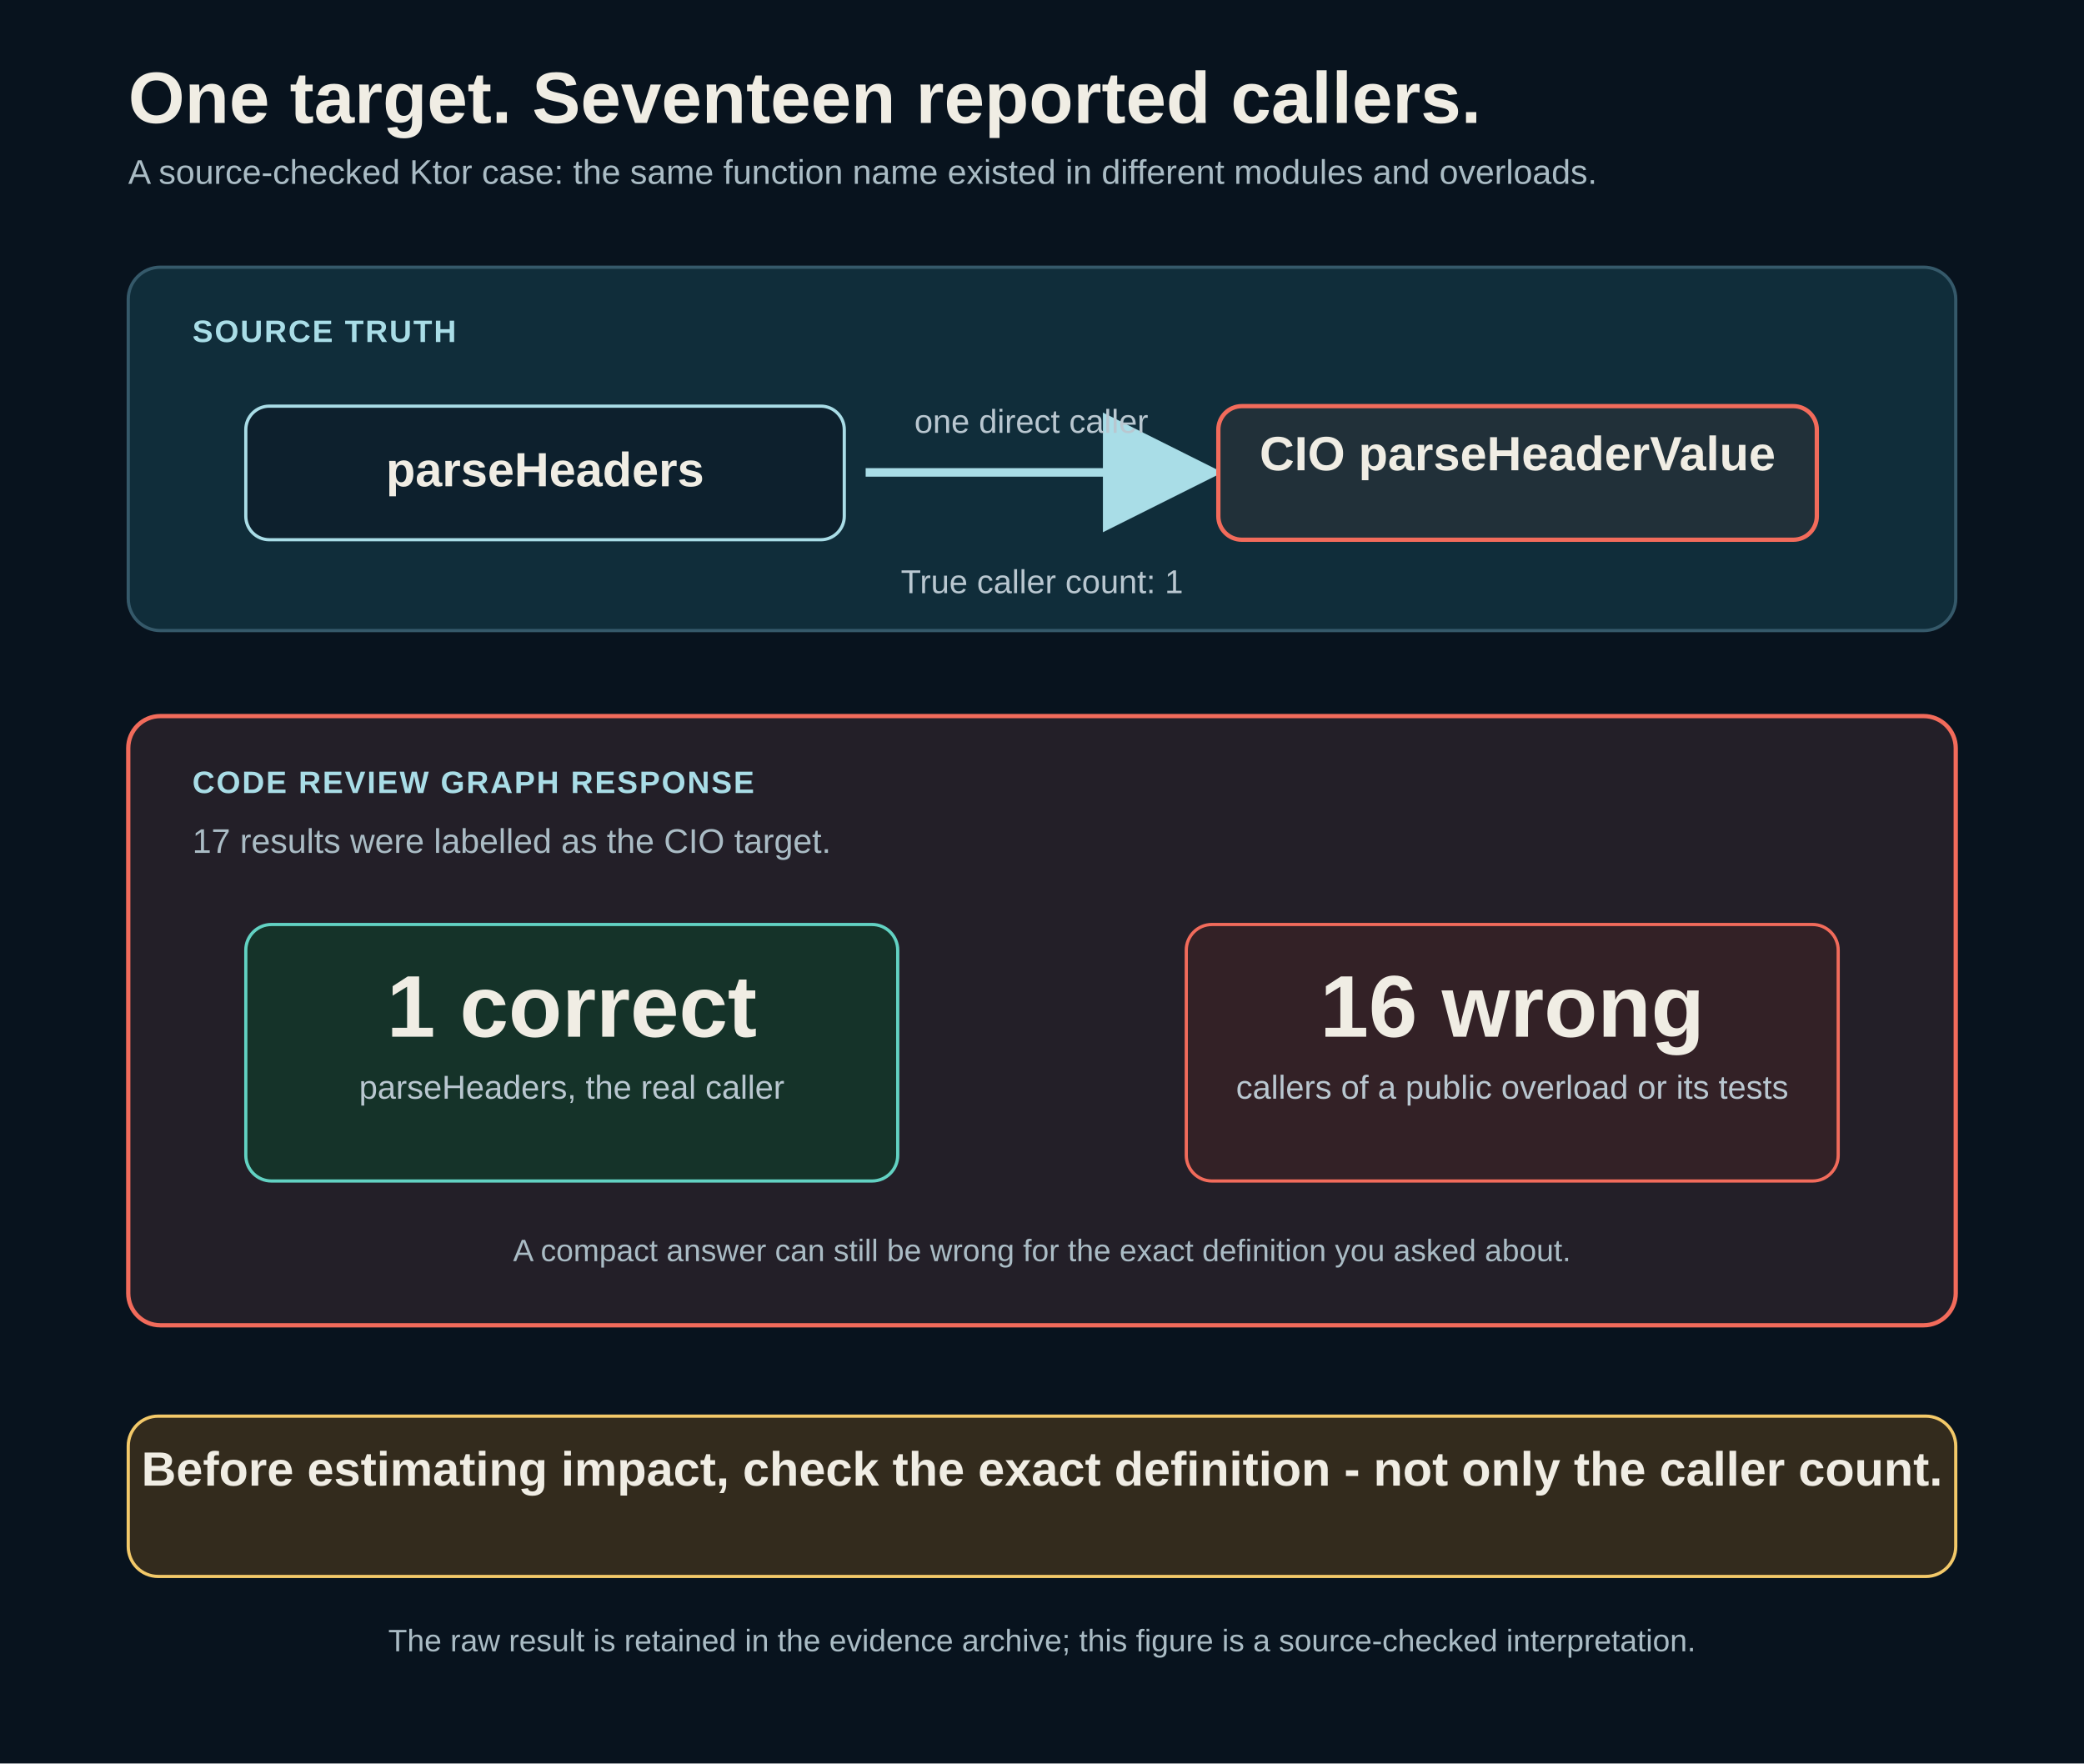
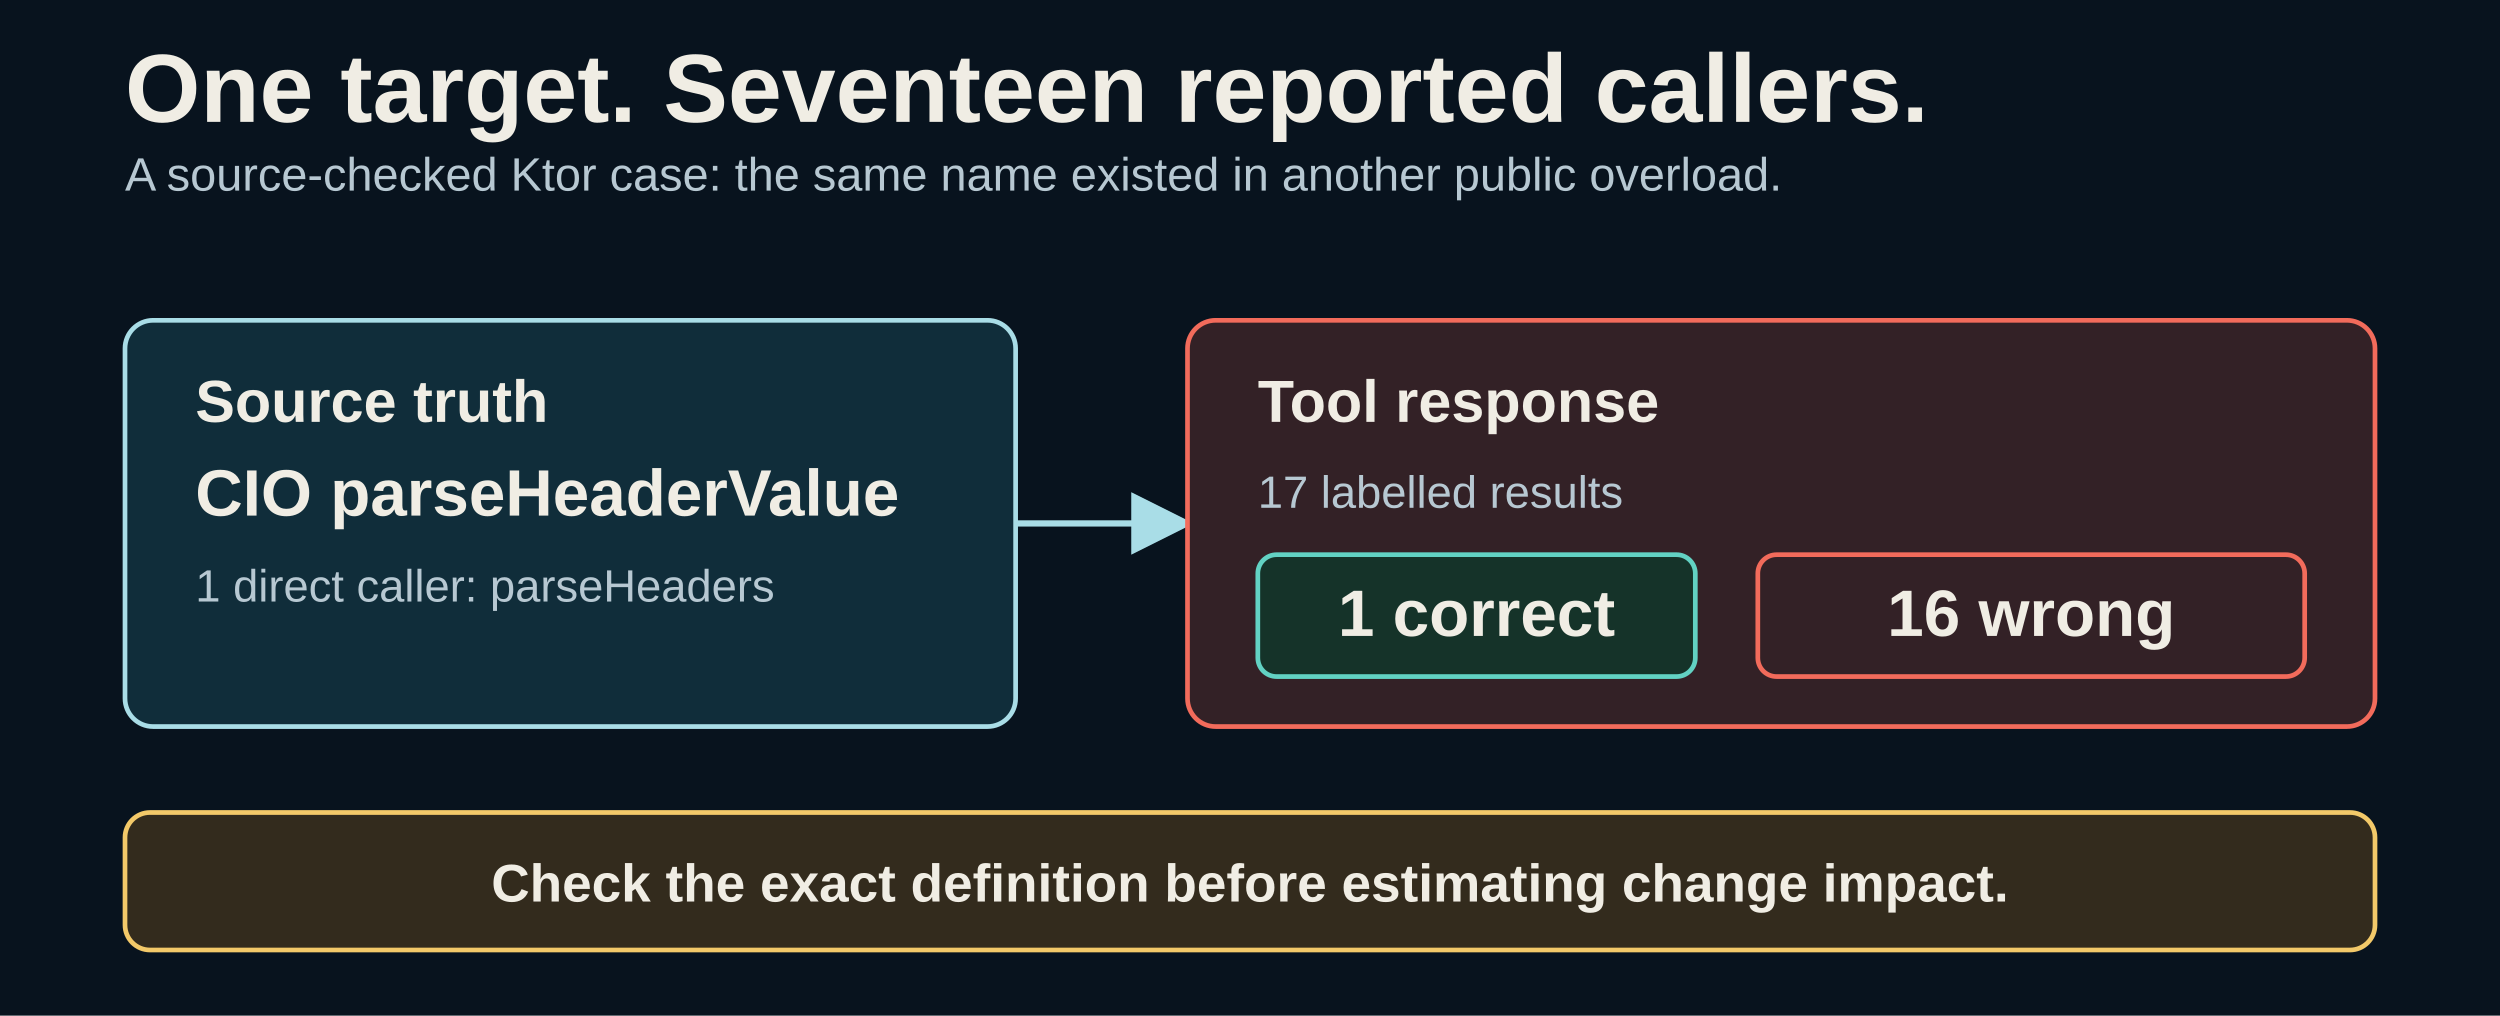
- <svg xmlns="http://www.w3.org/2000/svg" width="1950" height="1650" viewBox="0 0 1950 1650" role="img" aria-labelledby="title desc">
-   <style>
-     .title { fill:#F0EDE4; font-family:Arial, Helvetica, sans-serif; font-size:68px; font-weight:700; }
-     .sub { fill:#AABCC5; font-family:Arial, Helvetica, sans-serif; font-size:32px; }
-     .eyebrow { fill:#A9DDE7; font-family:Arial, Helvetica, sans-serif; font-size:29px; font-weight:700; letter-spacing:1.5px; }
-     .node { fill:#F0EDE4; font-family:Arial, Helvetica, sans-serif; font-size:45px; font-weight:700; text-anchor:middle; }
-     .edge { fill:#B9C7D0; font-family:Arial, Helvetica, sans-serif; font-size:31px; text-anchor:middle; }
-     .metric { fill:#F0EDE4; font-family:Arial, Helvetica, sans-serif; font-size:82px; font-weight:700; text-anchor:middle; }
-     .metriclabel { fill:#B9C7D0; font-family:Arial, Helvetica, sans-serif; font-size:31px; text-anchor:middle; }
-     .conclusion { fill:#F0EDE4; font-family:Arial, Helvetica, sans-serif; font-size:45px; font-weight:700; text-anchor:middle; }
-     .foot { fill:#AABCC5; font-family:Arial, Helvetica, sans-serif; font-size:29px; text-anchor:middle; }
-   </style>
-   <rect width="1950" height="1650" fill="#08131E" />
-   <text x="120" y="115" class="title">One target. Seventeen reported callers.</text>
-   <text x="120" y="172" class="sub">A source-checked Ktor case: the same function name existed in different modules and overloads.</text>
-   <rect x="120" y="250" width="1710" height="340" rx="30" fill="#102D3A" stroke="#35596A" stroke-width="3" />
-   <text x="180" y="320" class="eyebrow">SOURCE TRUTH</text>
-   <rect x="230" y="380" width="560" height="125" rx="22" fill="#0D202D" stroke="#A9DDE7" stroke-width="3" />
-   <text x="510" y="455" class="node">parseHeaders</text>
-   <path d="M810 442 H1120" fill="none" stroke="#A9DDE7" stroke-width="8" marker-end="url(#arrow)" />
-   <text x="965" y="405" class="edge">one direct caller</text>
-   <rect x="1140" y="380" width="560" height="125" rx="22" fill="#213039" stroke="#F26B5B" stroke-width="4" />
-   <text x="1420" y="440" class="node">CIO parseHeaderValue</text>
-   <text x="975" y="555" class="edge">True caller count: 1</text>
+ <svg xmlns="http://www.w3.org/2000/svg" width="1600" height="650" viewBox="0 0 1600 650" role="img" aria-labelledby="title desc">
  <defs>
-     <marker id="arrow" markerWidth="14" markerHeight="14" refX="11" refY="7" orient="auto">
-       <path d="M0,0 L14,7 L0,14 Z" fill="#A9DDE7" />
+     <marker id="arrow" markerWidth="10" markerHeight="10" refX="9" refY="5" orient="auto">
+       <path d="M0,0 L10,5 L0,10 Z" fill="#A9DDE7" />
    </marker>
+     <style>
+       .title { font-family: Arial, Helvetica, sans-serif; font-size: 62px; font-weight: 700; fill: #F0EDE4; }
+       .subtitle { font-family: Arial, Helvetica, sans-serif; font-size: 30px; font-weight: 400; fill: #B7C8D2; }
+       .card-title { font-family: Arial, Helvetica, sans-serif; font-size: 38px; font-weight: 700; fill: #F0EDE4; }
+       .card-body { font-family: Arial, Helvetica, sans-serif; font-size: 29px; font-weight: 400; fill: #B7C8D2; }
+       .metric { font-family: Arial, Helvetica, sans-serif; font-size: 68px; font-weight: 700; fill: #F0EDE4; }
+       .metric-small { font-family: Arial, Helvetica, sans-serif; font-size: 42px; font-weight: 700; fill: #F0EDE4; }
+       .note { font-family: Arial, Helvetica, sans-serif; font-size: 34px; font-weight: 700; fill: #F0EDE4; }
+       .small-note { font-family: Arial, Helvetica, sans-serif; font-size: 27px; font-weight: 400; fill: #B7C8D2; }
+       .box { stroke-width: 3; }
+       .arrow { fill: none; stroke: #A9DDE7; stroke-width: 4; marker-end: url(#arrow); }
+       .rule { stroke: #577581; stroke-width: 2; }
+     </style>
  </defs>
-   <rect x="120" y="670" width="1710" height="570" rx="30" fill="#231F28" stroke="#F26B5B" stroke-width="4" />
-   <text x="180" y="742" fill="#F26B5B" class="eyebrow">CODE REVIEW GRAPH RESPONSE</text>
-   <text x="180" y="798" class="sub">17 results were labelled as the CIO target.</text>
-   <rect x="230" y="865" width="610" height="240" rx="24" fill="#153329" stroke="#62D2C3" stroke-width="3" />
-   <text x="535" y="970" class="metric">1 correct</text>
-   <text x="535" y="1028" class="metriclabel">parseHeaders, the real caller</text>
-   <rect x="1110" y="865" width="610" height="240" rx="24" fill="#332126" stroke="#F26B5B" stroke-width="3" />
-   <text x="1415" y="970" class="metric">16 wrong</text>
-   <text x="1415" y="1028" class="metriclabel">callers of a public overload or its tests</text>
-   <text x="975" y="1180" class="foot">A compact answer can still be wrong for the exact definition you asked about.</text>
-   <rect x="120" y="1325" width="1710" height="150" rx="28" fill="#332B1D" stroke="#F3C969" stroke-width="3" />
-   <text x="975" y="1390" class="conclusion">Before estimating impact, check the exact definition - not only the caller count.</text>
-   <text x="975" y="1545" class="foot">The raw result is retained in the evidence archive; this figure is a source-checked interpretation.</text>
+   <rect width="1600" height="650" fill="#08131E" />
+   <text x="80" y="78" class="title" text-anchor="start">
+     <tspan x="80">One target. Seventeen reported callers.</tspan>
+   </text>
+   <text x="80" y="122" class="subtitle" text-anchor="start">
+     <tspan x="80">A source-checked Ktor case: the same name existed in another public overload.</tspan>
+   </text>
+   <rect x="80" y="205" width="570" height="260" rx="18" fill="#102D3A" stroke="#A9DDE7" class="box" />
+   <text x="125" y="270" class="card-title" text-anchor="start">
+     <tspan x="125">Source truth</tspan>
+   </text>
+   <text x="125" y="330" class="metric-small" text-anchor="start">
+     <tspan x="125">CIO parseHeaderValue</tspan>
+   </text>
+   <text x="125" y="385" class="card-body" text-anchor="start">
+     <tspan x="125">1 direct caller: parseHeaders</tspan>
+   </text>
+   <path d="M650 335 H760" class="arrow" />
+   <rect x="760" y="205" width="760" height="260" rx="18" fill="#332126" stroke="#F26B5B" class="box" />
+   <text x="805" y="270" class="card-title" text-anchor="start">
+     <tspan x="805">Tool response</tspan>
+   </text>
+   <text x="805" y="325" class="card-body" text-anchor="start">
+     <tspan x="805">17 labelled results</tspan>
+   </text>
+   <rect x="805" y="355" width="280" height="78" rx="12" fill="#153329" stroke="#62D2C3" class="box" />
+   <text x="945" y="407" class="metric-small" text-anchor="middle">
+     <tspan x="945">1 correct</tspan>
+   </text>
+   <rect x="1125" y="355" width="350" height="78" rx="12" fill="#332126" stroke="#F26B5B" class="box" />
+   <text x="1300" y="407" class="metric-small" text-anchor="middle">
+     <tspan x="1300">16 wrong</tspan>
+   </text>
+   <rect x="80" y="520" width="1440" height="88" rx="16" fill="#332B1D" stroke="#F3C969" class="box" />
+   <text x="800" y="577" class="note" text-anchor="middle">
+     <tspan x="800">Check the exact definition before estimating change impact.</tspan>
+   </text>
</svg>
